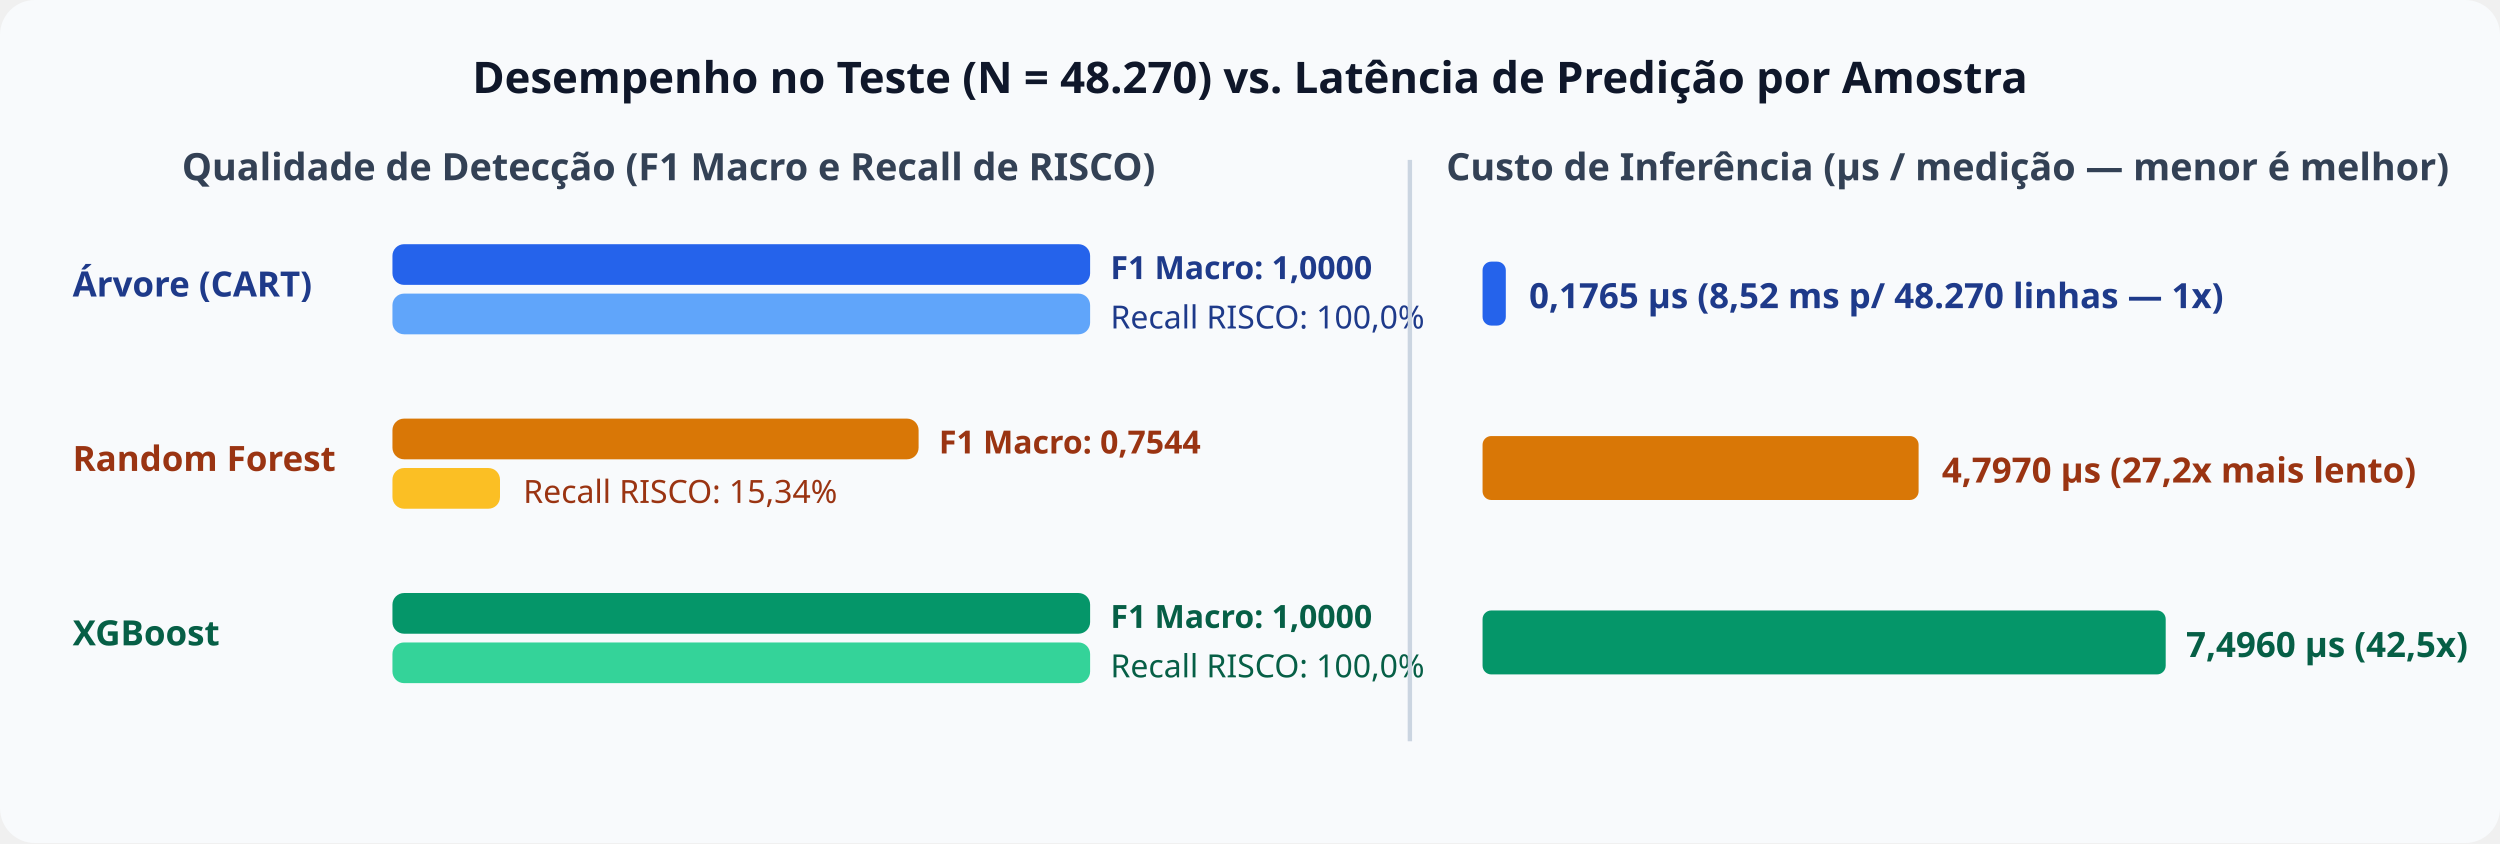
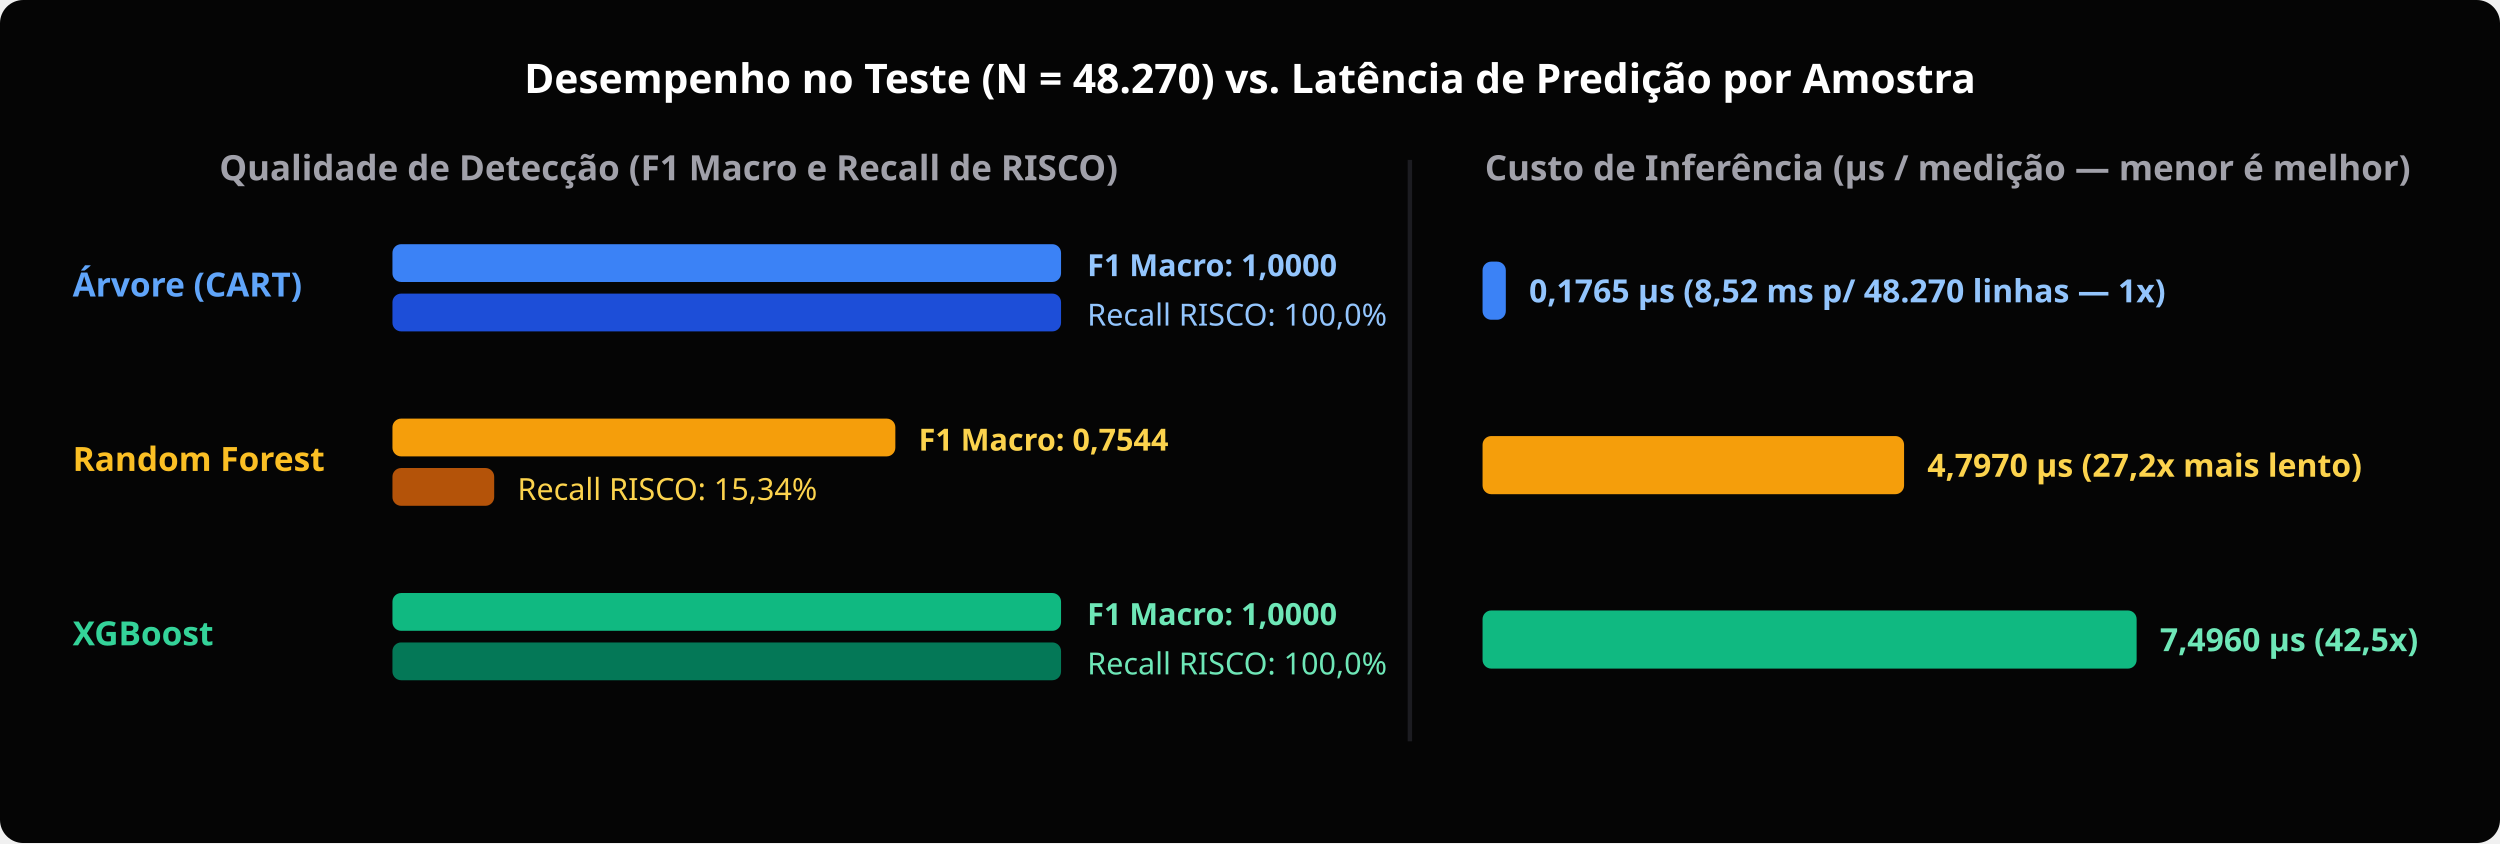
<svg xmlns="http://www.w3.org/2000/svg" viewBox="0 0 860 290" role="img" aria-labelledby="t-gr d-gr">
-   <rect width="860" height="290" rx="12" fill="#f8fafc" />
-   <text x="430" y="32" font-family="sans-serif" font-size="15" font-weight="bold" fill="#0f172a" text-anchor="middle">Desempenho no Teste (N = 48.270) vs. Latência de Predição por Amostra</text>
-   <text x="230" y="62" font-family="sans-serif" font-size="13" font-weight="bold" fill="#334155" text-anchor="middle">Qualidade de Detecção (F1 Macro e Recall de RISCO)</text>
-   <text x="25" y="102" font-family="sans-serif" font-size="12" font-weight="bold" fill="#1e3a8a">Árvore (CART)</text>
-   <rect x="135" y="84" width="240" height="14" rx="4" fill="#2563eb" />
-   <text x="382" y="96" font-family="sans-serif" font-size="11" font-weight="bold" fill="#1e3a8a">F1 Macro: 1,0000</text>
-   <rect x="135" y="101" width="240" height="14" rx="4" fill="#60a5fa" />
-   <text x="382" y="113" font-family="sans-serif" font-size="11" fill="#1e3a8a">Recall RISCO: 100,0%</text>
-   <text x="25" y="162" font-family="sans-serif" font-size="12" font-weight="bold" fill="#9a3412">Random Forest</text>
-   <rect x="135" y="144" width="181" height="14" rx="4" fill="#d97706" />
-   <text x="323" y="156" font-family="sans-serif" font-size="11" font-weight="bold" fill="#9a3412">F1 Macro: 0,7544</text>
-   <rect x="135" y="161" width="37" height="14" rx="4" fill="#fbbf24" />
-   <text x="180" y="173" font-family="sans-serif" font-size="11" fill="#9a3412">Recall RISCO: 15,34%</text>
-   <text x="25" y="222" font-family="sans-serif" font-size="12" font-weight="bold" fill="#065f46">XGBoost</text>
-   <rect x="135" y="204" width="240" height="14" rx="4" fill="#059669" />
-   <text x="382" y="216" font-family="sans-serif" font-size="11" font-weight="bold" fill="#065f46">F1 Macro: 1,0000</text>
-   <rect x="135" y="221" width="240" height="14" rx="4" fill="#34d399" />
-   <text x="382" y="233" font-family="sans-serif" font-size="11" fill="#065f46">Recall RISCO: 100,0%</text>
-   <line x1="485" y1="55" x2="485" y2="255" stroke="#cbd5e1" stroke-width="1.5" />
-   <text x="670" y="62" font-family="sans-serif" font-size="13" font-weight="bold" fill="#334155" text-anchor="middle">Custo de Inferência (µs / medição — menor é melhor)</text>
-   <rect x="510" y="90" width="8" height="22" rx="3" fill="#2563eb" />
-   <text x="526" y="106" font-family="sans-serif" font-size="12" font-weight="bold" fill="#1e3a8a">0,1765 µs (8,52 ms p/ 48.270 linhas — 1x)</text>
-   <rect x="510" y="150" width="150" height="22" rx="3" fill="#d97706" />
-   <text x="668" y="166" font-family="sans-serif" font-size="12" font-weight="bold" fill="#9a3412">4,7970 µs (27,2x mais lento)</text>
-   <rect x="510" y="210" width="235" height="22" rx="3" fill="#059669" />
-   <text x="752" y="226" font-family="sans-serif" font-size="12" font-weight="bold" fill="#065f46">7,4960 µs (42,5x)</text>
+   <rect width="860" height="290" rx="8" fill="#050505" />
+   <text x="430" y="32" font-family="sans-serif" font-size="14" font-weight="600" fill="#ffffff" text-anchor="middle">Desempenho no Teste (N = 48.270) vs. Latência de Predição por Amostra</text>
+   <text x="230" y="62" font-family="sans-serif" font-size="12" font-weight="600" fill="#a1a1aa" text-anchor="middle">Qualidade de Detecção (F1 Macro e Recall de RISCO)</text>
+   <text x="25" y="102" font-family="sans-serif" font-size="11.5" font-weight="600" fill="#60a5fa">Árvore (CART)</text>
+   <rect x="135" y="84" width="230" height="13" rx="3" fill="#3b82f6" />
+   <text x="374" y="95" font-family="sans-serif" font-size="10.5" font-weight="600" fill="#93c5fd">F1 Macro: 1,0000</text>
+   <rect x="135" y="101" width="230" height="13" rx="3" fill="#1d4ed8" />
+   <text x="374" y="112" font-family="sans-serif" font-size="10.5" fill="#93c5fd">Recall RISCO: 100,0%</text>
+   <text x="25" y="162" font-family="sans-serif" font-size="11.5" font-weight="600" fill="#fbbf24">Random Forest</text>
+   <rect x="135" y="144" width="173" height="13" rx="3" fill="#f59e0b" />
+   <text x="316" y="155" font-family="sans-serif" font-size="10.5" font-weight="600" fill="#fcd34d">F1 Macro: 0,7544</text>
+   <rect x="135" y="161" width="35" height="13" rx="3" fill="#b45309" />
+   <text x="178" y="172" font-family="sans-serif" font-size="10.5" fill="#fcd34d">Recall RISCO: 15,34%</text>
+   <text x="25" y="222" font-family="sans-serif" font-size="11.5" font-weight="600" fill="#34d399">XGBoost</text>
+   <rect x="135" y="204" width="230" height="13" rx="3" fill="#10b981" />
+   <text x="374" y="215" font-family="sans-serif" font-size="10.5" font-weight="600" fill="#6ee7b7">F1 Macro: 1,0000</text>
+   <rect x="135" y="221" width="230" height="13" rx="3" fill="#047857" />
+   <text x="374" y="232" font-family="sans-serif" font-size="10.5" fill="#6ee7b7">Recall RISCO: 100,0%</text>
+   <line x1="485" y1="55" x2="485" y2="255" stroke="#1c1c21" stroke-width="1.5" />
+   <text x="670" y="62" font-family="sans-serif" font-size="12" font-weight="600" fill="#a1a1aa" text-anchor="middle">Custo de Inferência (µs / medição — menor é melhor)</text>
+   <rect x="510" y="90" width="8" height="20" rx="3" fill="#3b82f6" />
+   <text x="526" y="104" font-family="sans-serif" font-size="11" font-weight="600" fill="#93c5fd">0,1765 µs (8,52 ms p/ 48.270 linhas — 1x)</text>
+   <rect x="510" y="150" width="145" height="20" rx="3" fill="#f59e0b" />
+   <text x="663" y="164" font-family="sans-serif" font-size="11" font-weight="600" fill="#fcd34d">4,7970 µs (27,2x mais lento)</text>
+   <rect x="510" y="210" width="225" height="20" rx="3" fill="#10b981" />
+   <text x="743" y="224" font-family="sans-serif" font-size="11" font-weight="600" fill="#6ee7b7">7,4960 µs (42,5x)</text>
</svg>
